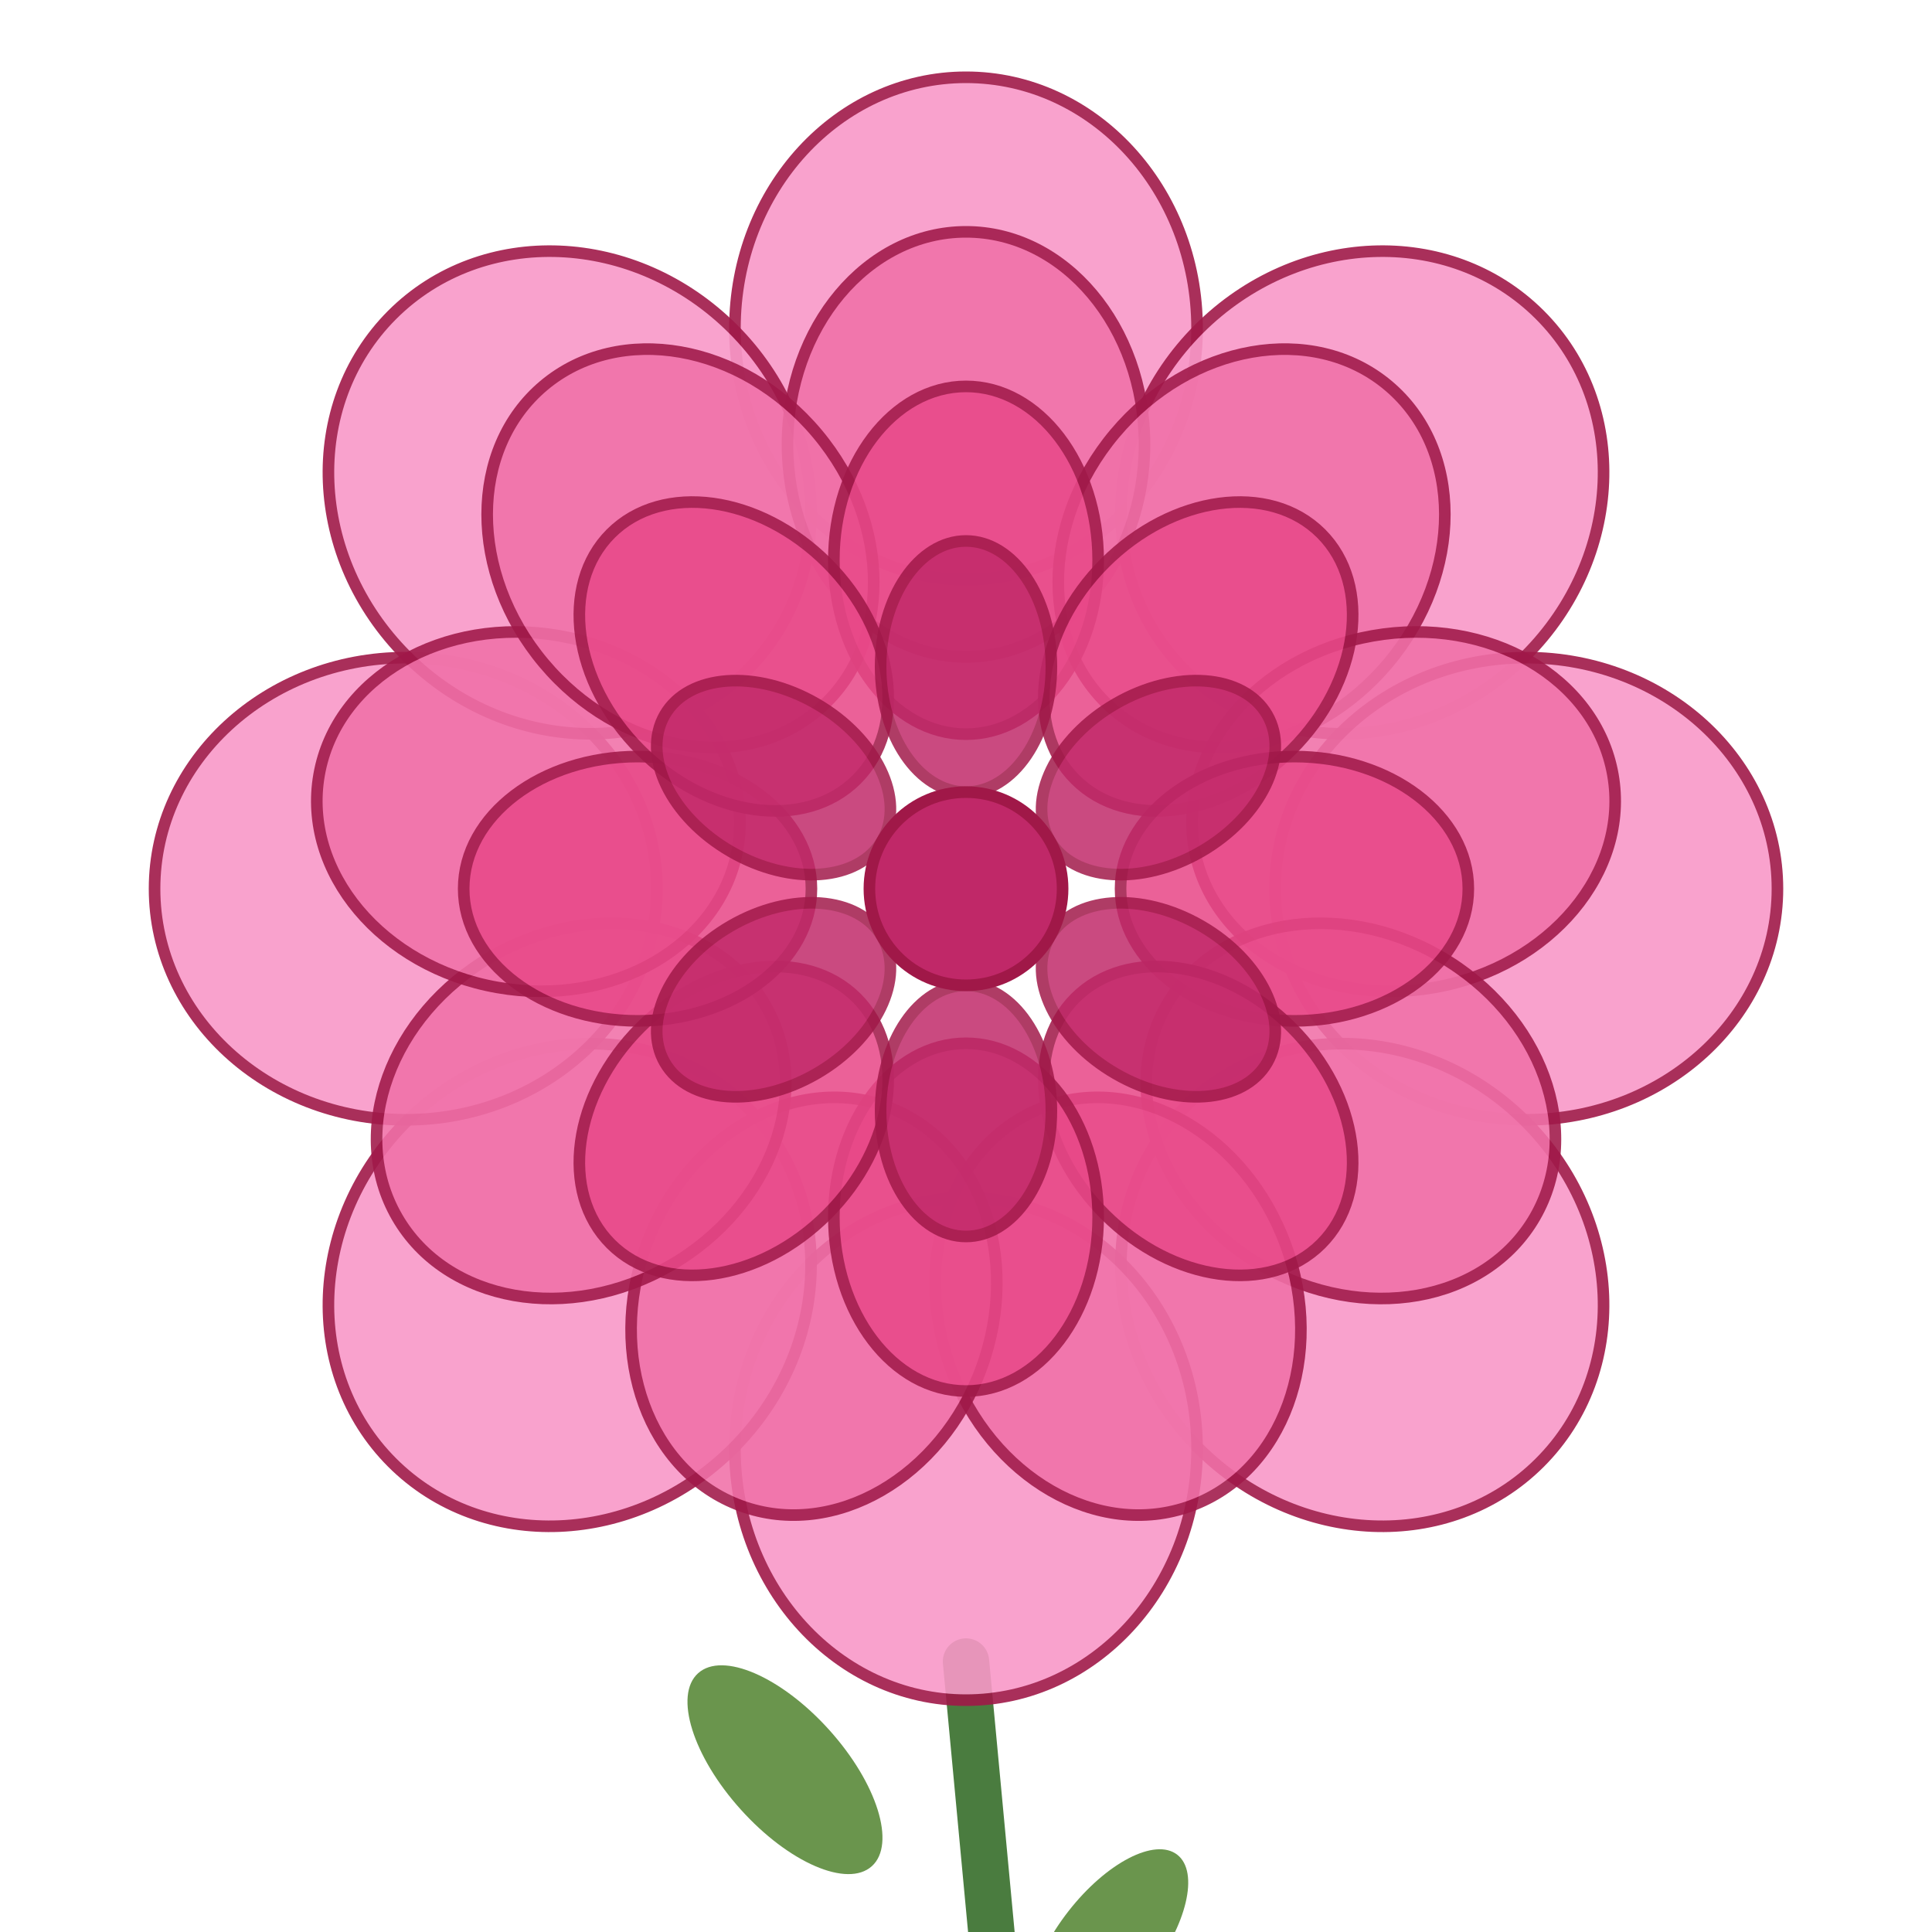
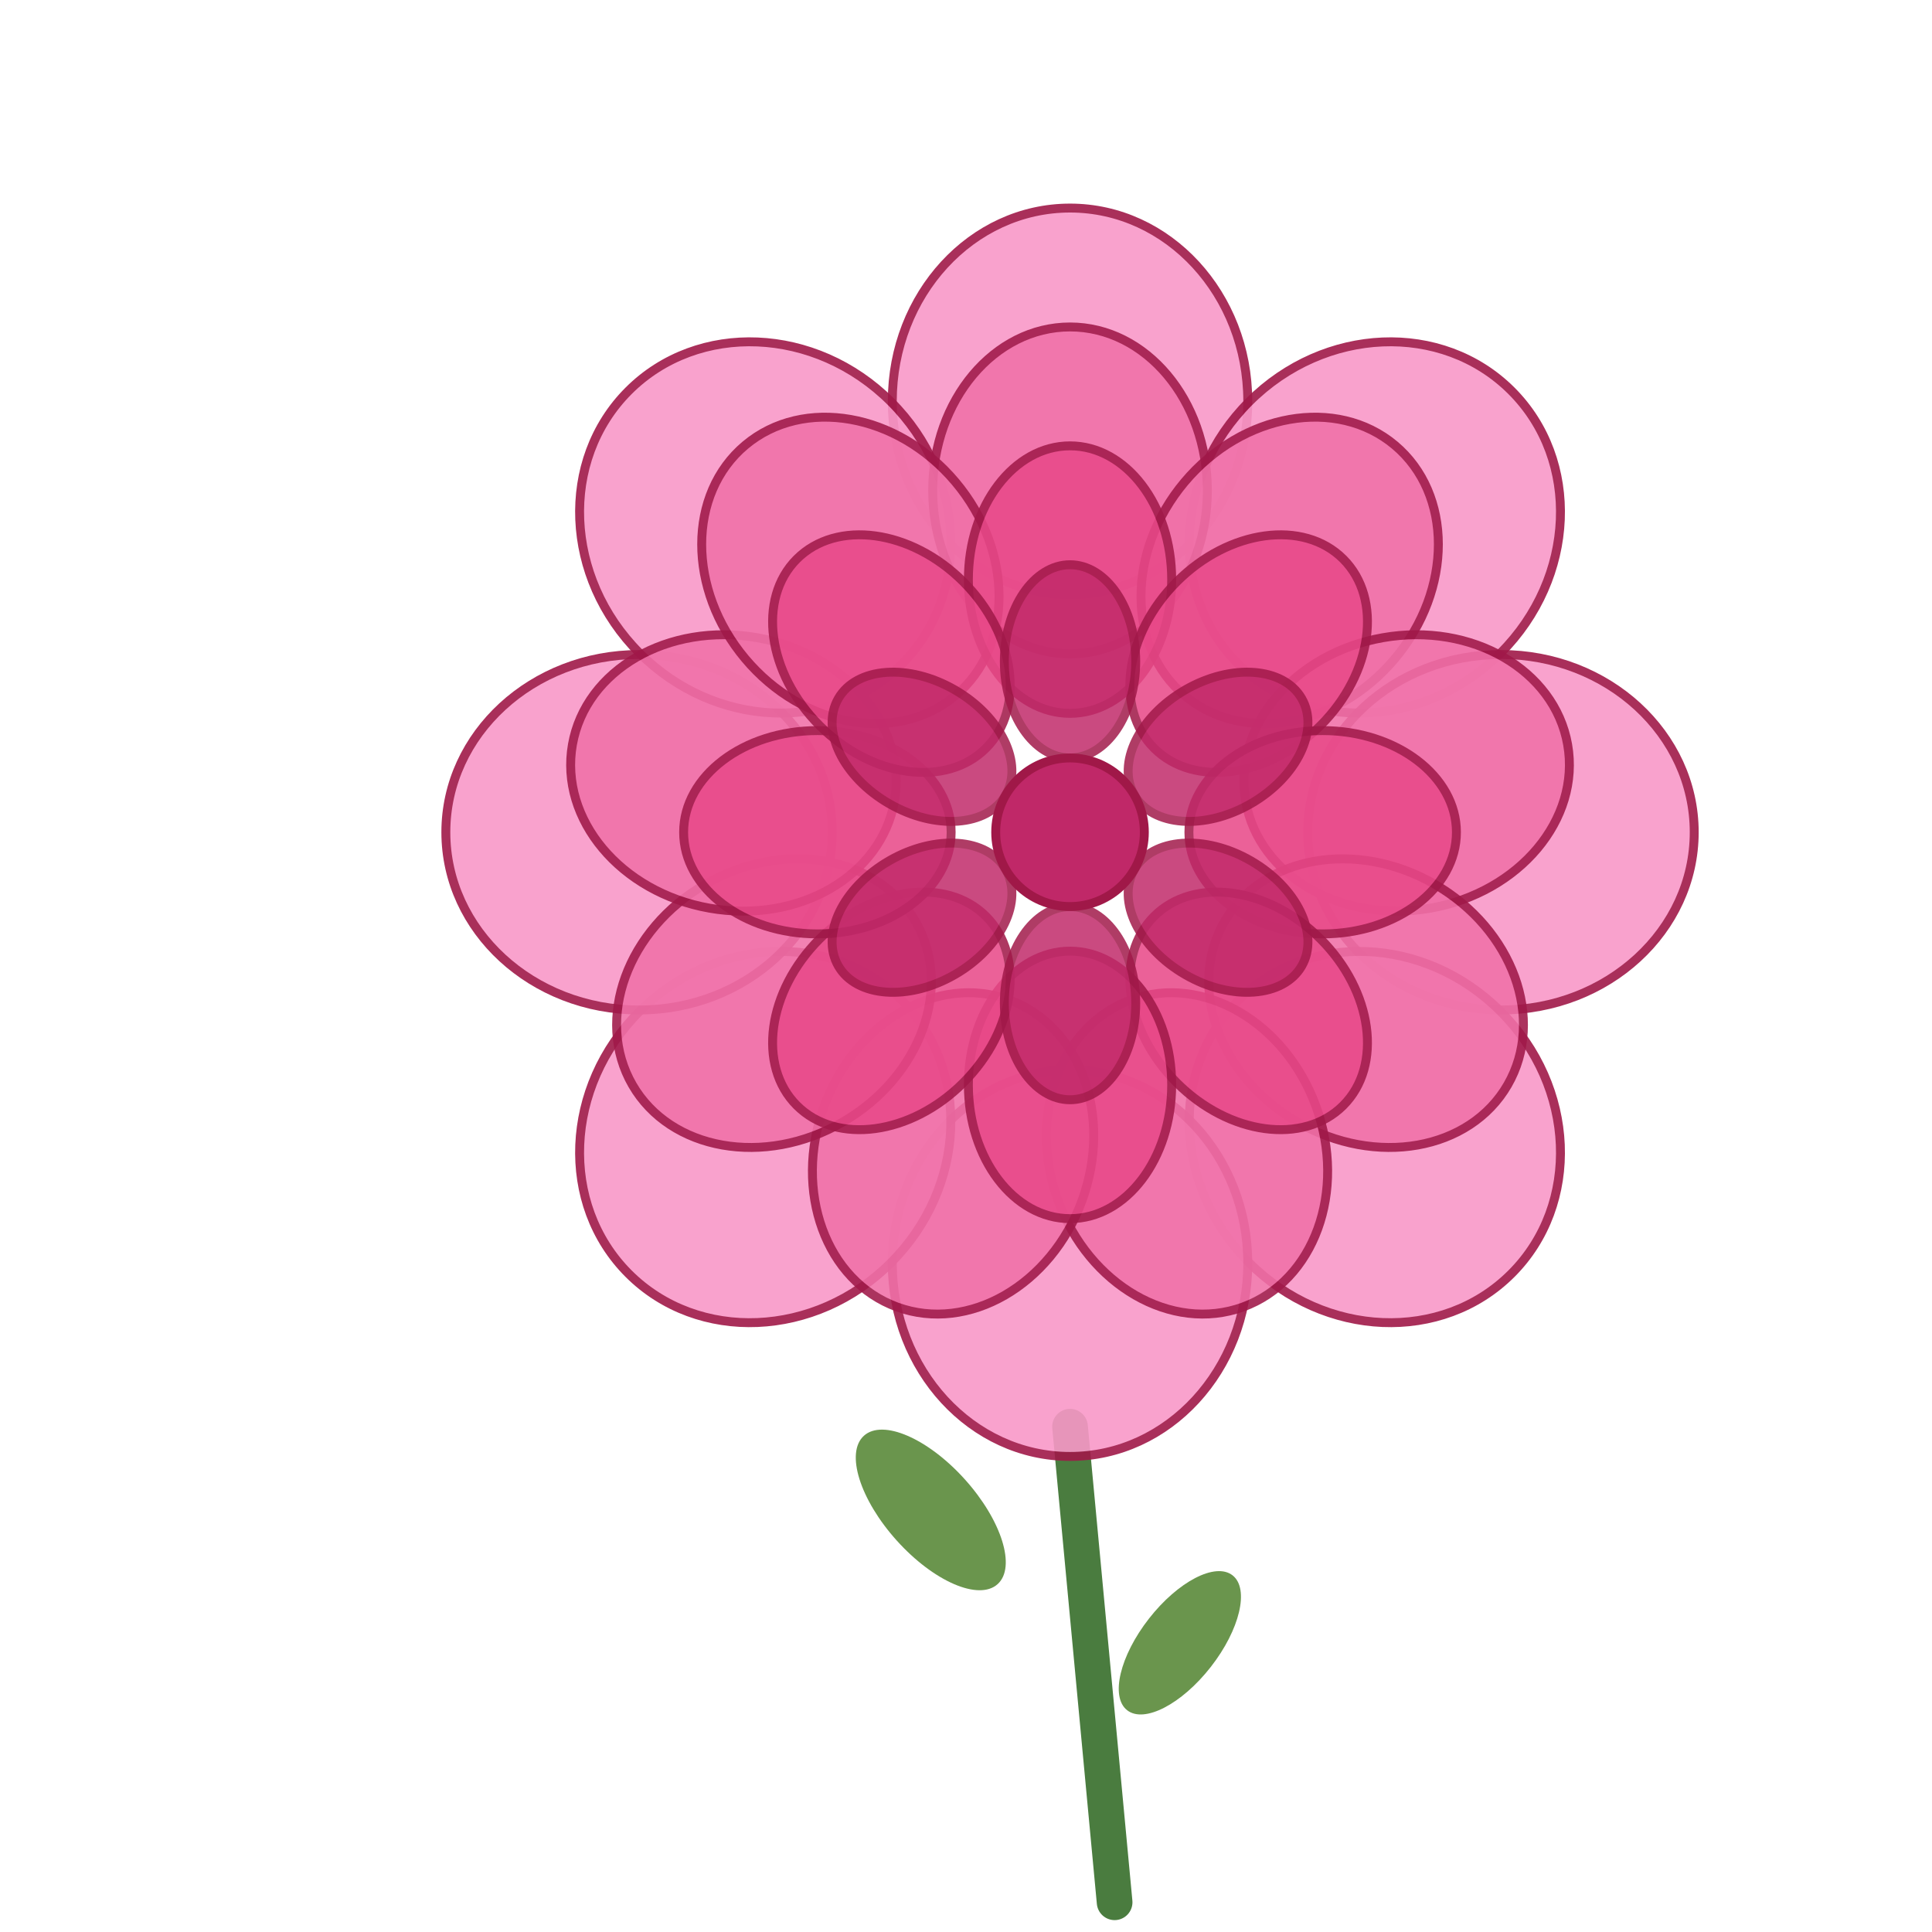
- <svg xmlns="http://www.w3.org/2000/svg" viewBox="0 0 100 100" width="100" height="100">
+ <svg xmlns="http://www.w3.org/2000/svg" viewBox="-2 -10 90 130" width="100" height="100">
  <line x1="50" y1="86" x2="53" y2="118" stroke="#4a7c3f" stroke-width="2.4" stroke-linecap="round" />
  <ellipse cx="40.63" cy="91.60" rx="3.08" ry="6.72" transform="rotate(-42.0 40.63 91.60)" fill="#5a8a3a" opacity="0.9" />
  <ellipse cx="57.39" cy="100.54" rx="2.64" ry="5.76" transform="rotate(38.0 57.39 100.54)" fill="#5a8a3a" opacity="0.9" />
  <ellipse cx="50.00" cy="17.00" rx="11.96" ry="13.00" transform="rotate(0.0 50.00 17.00)" fill="#f898c8" stroke="#a01848" stroke-width="0.6" opacity="0.9" />
  <ellipse cx="70.51" cy="25.49" rx="11.96" ry="13.00" transform="rotate(45.0 70.51 25.49)" fill="#f898c8" stroke="#a01848" stroke-width="0.6" opacity="0.9" />
  <ellipse cx="79.00" cy="46.00" rx="11.96" ry="13.00" transform="rotate(90.0 79.00 46.00)" fill="#f898c8" stroke="#a01848" stroke-width="0.6" opacity="0.9" />
  <ellipse cx="70.51" cy="66.51" rx="11.96" ry="13.00" transform="rotate(135.0 70.51 66.51)" fill="#f898c8" stroke="#a01848" stroke-width="0.6" opacity="0.9" />
  <ellipse cx="50.00" cy="75.00" rx="11.96" ry="13.00" transform="rotate(180.0 50.00 75.00)" fill="#f898c8" stroke="#a01848" stroke-width="0.6" opacity="0.9" />
  <ellipse cx="29.49" cy="66.51" rx="11.96" ry="13.00" transform="rotate(225.0 29.49 66.51)" fill="#f898c8" stroke="#a01848" stroke-width="0.6" opacity="0.9" />
  <ellipse cx="21.00" cy="46.00" rx="11.96" ry="13.00" transform="rotate(270.0 21.00 46.00)" fill="#f898c8" stroke="#a01848" stroke-width="0.6" opacity="0.9" />
  <ellipse cx="29.49" cy="25.49" rx="11.96" ry="13.00" transform="rotate(315.0 29.49 25.49)" fill="#f898c8" stroke="#a01848" stroke-width="0.6" opacity="0.9" />
  <ellipse cx="50.00" cy="23.00" rx="9.24" ry="11.00" transform="rotate(0.0 50.00 23.00)" fill="#f070a8" stroke="#a01848" stroke-width="0.6" opacity="0.88" />
  <ellipse cx="64.78" cy="28.38" rx="9.24" ry="11.00" transform="rotate(40.0 64.78 28.38)" fill="#f070a8" stroke="#a01848" stroke-width="0.6" opacity="0.88" />
  <ellipse cx="72.65" cy="42.01" rx="9.24" ry="11.00" transform="rotate(80.0 72.65 42.01)" fill="#f070a8" stroke="#a01848" stroke-width="0.6" opacity="0.88" />
  <ellipse cx="69.92" cy="57.50" rx="9.24" ry="11.00" transform="rotate(120.0 69.92 57.50)" fill="#f070a8" stroke="#a01848" stroke-width="0.6" opacity="0.88" />
  <ellipse cx="57.87" cy="67.61" rx="9.24" ry="11.00" transform="rotate(160.0 57.87 67.61)" fill="#f070a8" stroke="#a01848" stroke-width="0.6" opacity="0.88" />
  <ellipse cx="42.13" cy="67.61" rx="9.24" ry="11.00" transform="rotate(200.0 42.13 67.61)" fill="#f070a8" stroke="#a01848" stroke-width="0.6" opacity="0.88" />
  <ellipse cx="30.08" cy="57.50" rx="9.24" ry="11.00" transform="rotate(240.0 30.08 57.50)" fill="#f070a8" stroke="#a01848" stroke-width="0.6" opacity="0.88" />
  <ellipse cx="27.35" cy="42.01" rx="9.24" ry="11.00" transform="rotate(280.0 27.35 42.01)" fill="#f070a8" stroke="#a01848" stroke-width="0.6" opacity="0.88" />
  <ellipse cx="35.22" cy="28.38" rx="9.24" ry="11.00" transform="rotate(320.0 35.22 28.38)" fill="#f070a8" stroke="#a01848" stroke-width="0.6" opacity="0.88" />
  <ellipse cx="50.00" cy="29.00" rx="6.84" ry="9.00" transform="rotate(0.0 50.00 29.00)" fill="#e84888" stroke="#a01848" stroke-width="0.6" opacity="0.86" />
  <ellipse cx="62.02" cy="33.98" rx="6.84" ry="9.00" transform="rotate(45.0 62.02 33.98)" fill="#e84888" stroke="#a01848" stroke-width="0.6" opacity="0.86" />
  <ellipse cx="67.00" cy="46.00" rx="6.84" ry="9.00" transform="rotate(90.0 67.00 46.00)" fill="#e84888" stroke="#a01848" stroke-width="0.6" opacity="0.86" />
  <ellipse cx="62.02" cy="58.02" rx="6.84" ry="9.00" transform="rotate(135.0 62.02 58.02)" fill="#e84888" stroke="#a01848" stroke-width="0.6" opacity="0.86" />
  <ellipse cx="50.00" cy="63.00" rx="6.84" ry="9.00" transform="rotate(180.0 50.00 63.00)" fill="#e84888" stroke="#a01848" stroke-width="0.6" opacity="0.86" />
  <ellipse cx="37.98" cy="58.02" rx="6.84" ry="9.00" transform="rotate(225.0 37.98 58.02)" fill="#e84888" stroke="#a01848" stroke-width="0.6" opacity="0.86" />
  <ellipse cx="33.00" cy="46.00" rx="6.84" ry="9.00" transform="rotate(270.0 33.00 46.00)" fill="#e84888" stroke="#a01848" stroke-width="0.6" opacity="0.86" />
  <ellipse cx="37.98" cy="33.98" rx="6.84" ry="9.00" transform="rotate(315.0 37.98 33.98)" fill="#e84888" stroke="#a01848" stroke-width="0.6" opacity="0.86" />
  <ellipse cx="50.00" cy="34.50" rx="4.42" ry="6.50" transform="rotate(0.0 50.00 34.50)" fill="#c02868" stroke="#a01848" stroke-width="0.6" opacity="0.84" />
  <ellipse cx="59.96" cy="40.25" rx="4.42" ry="6.50" transform="rotate(60.0 59.96 40.25)" fill="#c02868" stroke="#a01848" stroke-width="0.6" opacity="0.84" />
  <ellipse cx="59.96" cy="51.75" rx="4.42" ry="6.50" transform="rotate(120.0 59.96 51.75)" fill="#c02868" stroke="#a01848" stroke-width="0.6" opacity="0.84" />
  <ellipse cx="50.00" cy="57.50" rx="4.42" ry="6.50" transform="rotate(180.0 50.00 57.50)" fill="#c02868" stroke="#a01848" stroke-width="0.6" opacity="0.84" />
  <ellipse cx="40.04" cy="51.75" rx="4.42" ry="6.50" transform="rotate(240.0 40.04 51.75)" fill="#c02868" stroke="#a01848" stroke-width="0.6" opacity="0.84" />
  <ellipse cx="40.04" cy="40.25" rx="4.42" ry="6.50" transform="rotate(300.0 40.04 40.25)" fill="#c02868" stroke="#a01848" stroke-width="0.6" opacity="0.84" />
  <circle cx="50" cy="46" r="5" fill="#c02868" stroke="#a01848" stroke-width="0.6" />
</svg>
